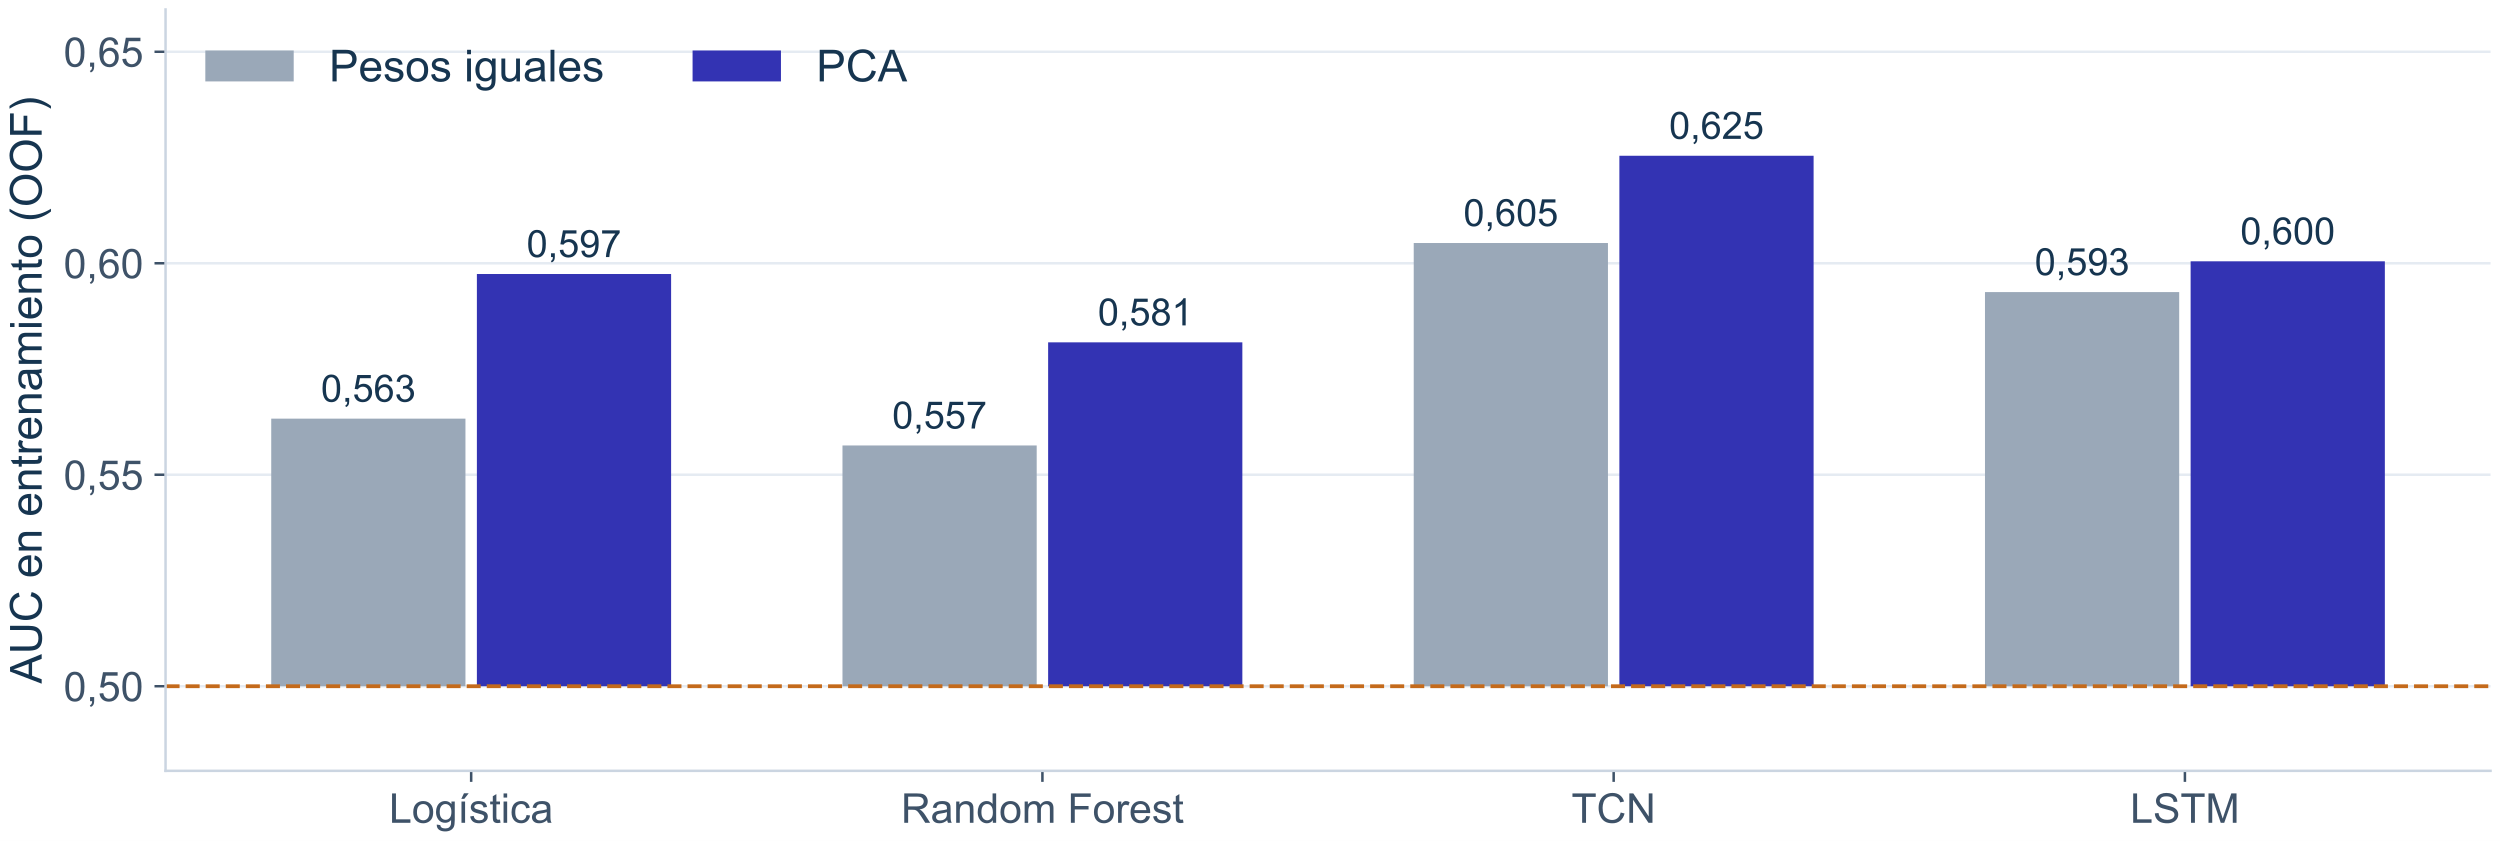
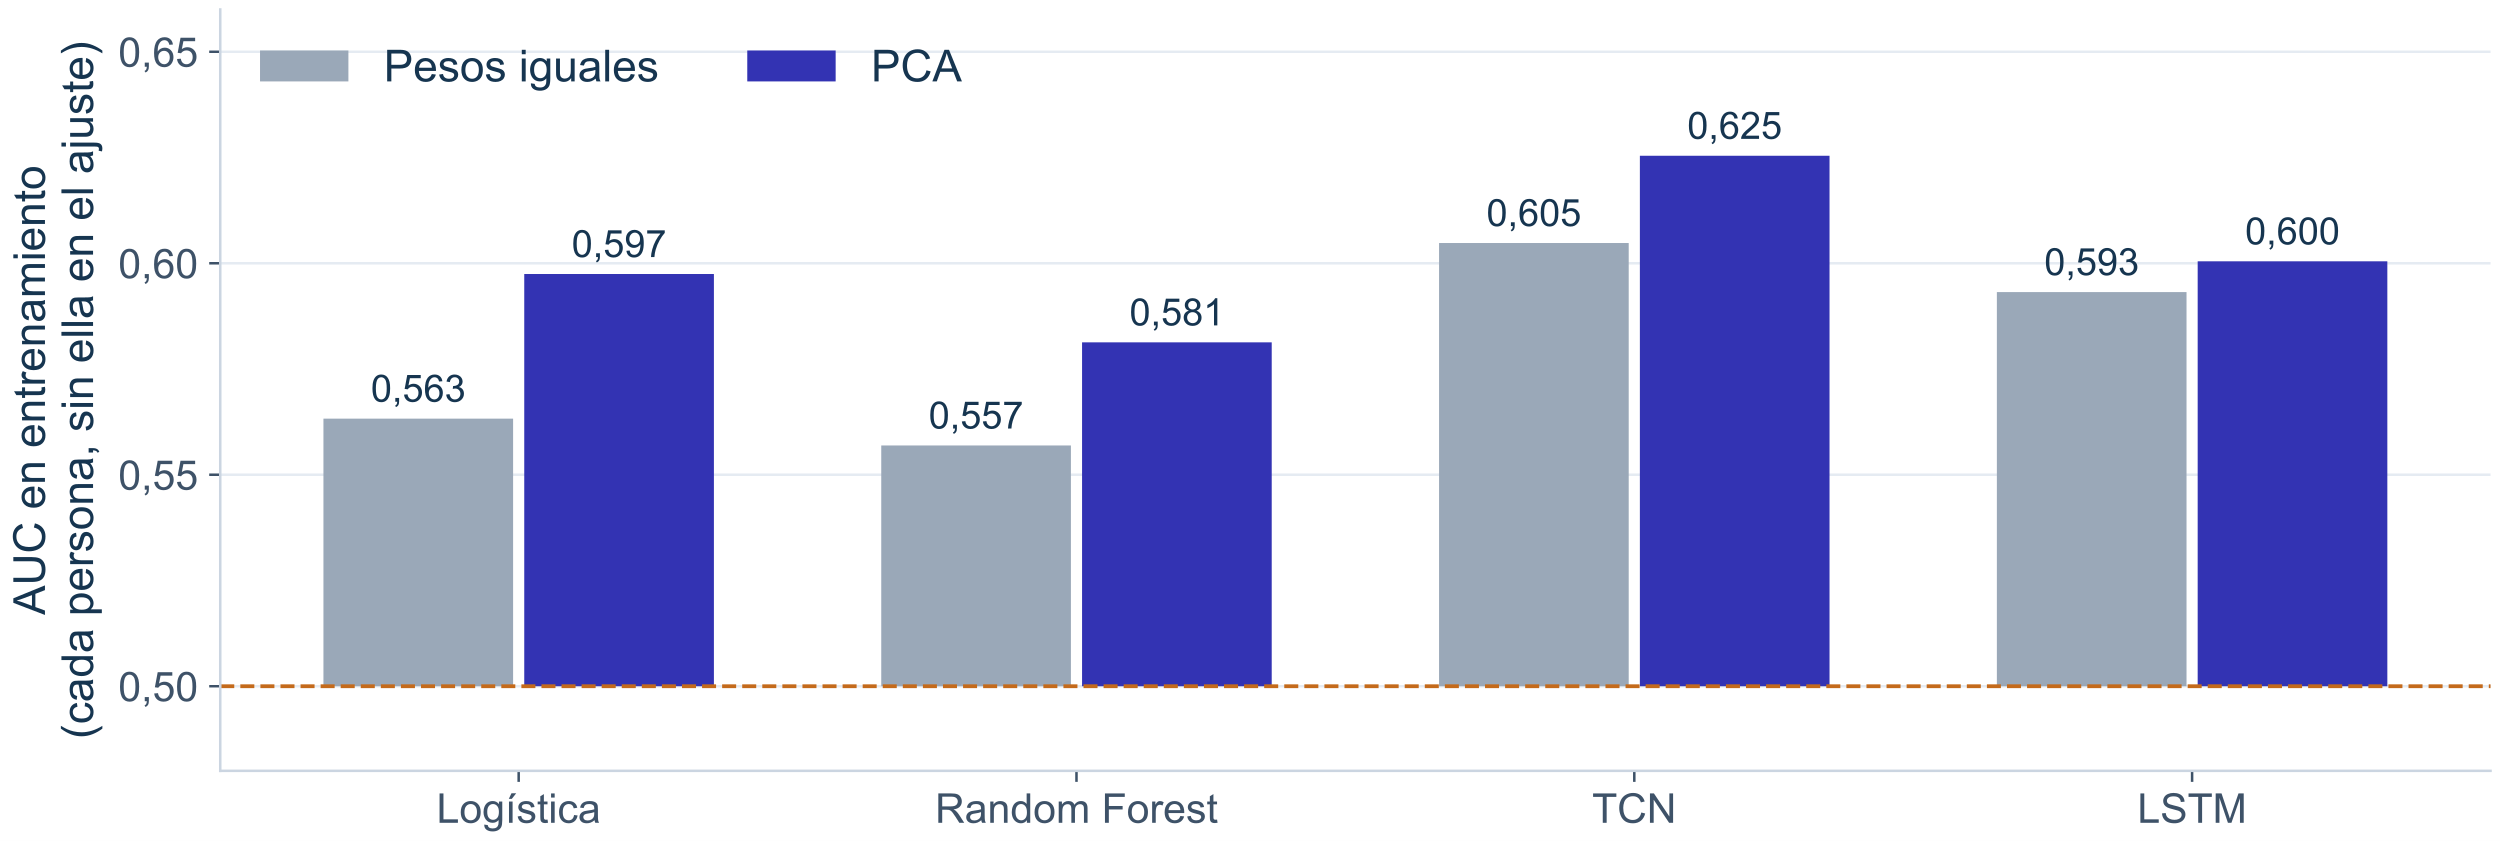
<svg xmlns="http://www.w3.org/2000/svg" xmlns:xlink="http://www.w3.org/1999/xlink" width="792pt" height="266.4pt" viewBox="0 0 792 266.4" version="1.1">
  <defs>
    <style type="text/css">*{stroke-linejoin: round; stroke-linecap: butt}</style>
  </defs>
  <g id="figure_1">
    <g id="patch_1">
      <path d="M 0 266.4  L 792 266.4  L 792 0  L 0 0  z " style="fill: #ffffff" />
    </g>
    <g id="axes_1">
      <g id="patch_2">
-         <path d="M 52.446 244.199  L 789 244.199  L 789 3  L 52.446 3  z " style="fill: #ffffff" />
+         <path d="M 69.774 244.199  L 789 244.199  L 789 3  L 69.774 3  z " style="fill: #ffffff" />
      </g>
      <g id="matplotlib.axis_1">
        <g id="xtick_1">
          <g id="line2d_1">
            <defs>
-               <path id="m91b1ee8dbb" d="M 0 0  L 0 3.5  " style="stroke: #3e5268; stroke-width: 0.8" />
+               <path id="m2978d66391" d="M 0 0  L 0 3.5  " style="stroke: #3e5268; stroke-width: 0.8" />
            </defs>
            <g>
-               <use xlink:href="#m91b1ee8dbb" x="149.266" y="244.199" style="fill: #3e5268; stroke: #3e5268; stroke-width: 0.8" />
+               <use xlink:href="#m2978d66391" x="164.316" y="244.199" style="fill: #3e5268; stroke: #3e5268; stroke-width: 0.8" />
            </g>
          </g>
          <g id="text_1">
-             <g style="fill: #3e5268" transform="translate(123.2518 260.6637) scale(0.13 -0.13)">
+             <g style="fill: #3e5268" transform="translate(138.302 260.6637) scale(0.13 -0.13)">
              <defs>
                <path id="ArialMT-2f" d="M 469 0  L 469 4581  L 1075 4581  L 1075 541  L 3331 541  L 3331 0  L 469 0  z " transform="scale(0.015625)" />
                <path id="ArialMT-52" d="M 213 1659  Q 213 2581 725 3025  Q 1153 3394 1769 3394  Q 2453 3394 2887 2945  Q 3322 2497 3322 1706  Q 3322 1066 3130 698  Q 2938 331 2570 128  Q 2203 -75 1769 -75  Q 1072 -75 642 372  Q 213 819 213 1659  z M 791 1659  Q 791 1022 1069 705  Q 1347 388 1769 388  Q 2188 388 2466 706  Q 2744 1025 2744 1678  Q 2744 2294 2464 2611  Q 2184 2928 1769 2928  Q 1347 2928 1069 2612  Q 791 2297 791 1659  z " transform="scale(0.015625)" />
                <path id="ArialMT-4a" d="M 319 -275  L 866 -356  Q 900 -609 1056 -725  Q 1266 -881 1628 -881  Q 2019 -881 2231 -725  Q 2444 -569 2519 -288  Q 2563 -116 2559 434  Q 2191 0 1641 0  Q 956 0 581 494  Q 206 988 206 1678  Q 206 2153 378 2554  Q 550 2956 876 3175  Q 1203 3394 1644 3394  Q 2231 3394 2613 2919  L 2613 3319  L 3131 3319  L 3131 450  Q 3131 -325 2973 -648  Q 2816 -972 2473 -1159  Q 2131 -1347 1631 -1347  Q 1038 -1347 672 -1080  Q 306 -813 319 -275  z M 784 1719  Q 784 1066 1043 766  Q 1303 466 1694 466  Q 2081 466 2343 764  Q 2606 1063 2606 1700  Q 2606 2309 2336 2618  Q 2066 2928 1684 2928  Q 1309 2928 1046 2623  Q 784 2319 784 1719  z " transform="scale(0.015625)" />
                <path id="ArialMT-74" d="M 619 0  L 619 3319  L 1181 3319  L 1181 0  L 619 0  z M 591 3731  L 1006 4606  L 1744 4606  L 1056 3731  L 591 3731  z " transform="scale(0.015625)" />
                <path id="ArialMT-56" d="M 197 991  L 753 1078  Q 800 744 1014 566  Q 1228 388 1613 388  Q 2000 388 2187 545  Q 2375 703 2375 916  Q 2375 1106 2209 1216  Q 2094 1291 1634 1406  Q 1016 1563 777 1677  Q 538 1791 414 1992  Q 291 2194 291 2438  Q 291 2659 392 2848  Q 494 3038 669 3163  Q 800 3259 1026 3326  Q 1253 3394 1513 3394  Q 1903 3394 2198 3281  Q 2494 3169 2634 2976  Q 2775 2784 2828 2463  L 2278 2388  Q 2241 2644 2061 2787  Q 1881 2931 1553 2931  Q 1166 2931 1000 2803  Q 834 2675 834 2503  Q 834 2394 903 2306  Q 972 2216 1119 2156  Q 1203 2125 1616 2013  Q 2213 1853 2448 1751  Q 2684 1650 2818 1456  Q 2953 1263 2953 975  Q 2953 694 2789 445  Q 2625 197 2315 61  Q 2006 -75 1616 -75  Q 969 -75 630 194  Q 291 463 197 991  z " transform="scale(0.015625)" />
                <path id="ArialMT-57" d="M 1650 503  L 1731 6  Q 1494 -44 1306 -44  Q 1000 -44 831 53  Q 663 150 594 308  Q 525 466 525 972  L 525 2881  L 113 2881  L 113 3319  L 525 3319  L 525 4141  L 1084 4478  L 1084 3319  L 1650 3319  L 1650 2881  L 1084 2881  L 1084 941  Q 1084 700 1114 631  Q 1144 563 1211 522  Q 1278 481 1403 481  Q 1497 481 1650 503  z " transform="scale(0.015625)" />
                <path id="ArialMT-4c" d="M 425 3934  L 425 4581  L 988 4581  L 988 3934  L 425 3934  z M 425 0  L 425 3319  L 988 3319  L 988 0  L 425 0  z " transform="scale(0.015625)" />
                <path id="ArialMT-46" d="M 2588 1216  L 3141 1144  Q 3050 572 2676 248  Q 2303 -75 1759 -75  Q 1078 -75 664 370  Q 250 816 250 1647  Q 250 2184 428 2587  Q 606 2991 970 3192  Q 1334 3394 1763 3394  Q 2303 3394 2647 3120  Q 2991 2847 3088 2344  L 2541 2259  Q 2463 2594 2264 2762  Q 2066 2931 1784 2931  Q 1359 2931 1093 2626  Q 828 2322 828 1663  Q 828 994 1084 691  Q 1341 388 1753 388  Q 2084 388 2306 591  Q 2528 794 2588 1216  z " transform="scale(0.015625)" />
                <path id="ArialMT-44" d="M 2588 409  Q 2275 144 1986 34  Q 1697 -75 1366 -75  Q 819 -75 525 192  Q 231 459 231 875  Q 231 1119 342 1320  Q 453 1522 633 1644  Q 813 1766 1038 1828  Q 1203 1872 1538 1913  Q 2219 1994 2541 2106  Q 2544 2222 2544 2253  Q 2544 2597 2384 2738  Q 2169 2928 1744 2928  Q 1347 2928 1158 2789  Q 969 2650 878 2297  L 328 2372  Q 403 2725 575 2942  Q 747 3159 1072 3276  Q 1397 3394 1825 3394  Q 2250 3394 2515 3294  Q 2781 3194 2906 3042  Q 3031 2891 3081 2659  Q 3109 2516 3109 2141  L 3109 1391  Q 3109 606 3145 398  Q 3181 191 3288 0  L 2700 0  Q 2613 175 2588 409  z M 2541 1666  Q 2234 1541 1622 1453  Q 1275 1403 1131 1340  Q 988 1278 909 1158  Q 831 1038 831 891  Q 831 666 1001 516  Q 1172 366 1500 366  Q 1825 366 2078 508  Q 2331 650 2450 897  Q 2541 1088 2541 1459  L 2541 1666  z " transform="scale(0.015625)" />
              </defs>
              <use xlink:href="#ArialMT-2f" />
              <use xlink:href="#ArialMT-52" transform="translate(55.60938 0)" />
              <use xlink:href="#ArialMT-4a" transform="translate(111.2188 0)" />
              <use xlink:href="#ArialMT-74" transform="translate(166.8281 0)" />
              <use xlink:href="#ArialMT-56" transform="translate(194.6094 0)" />
              <use xlink:href="#ArialMT-57" transform="translate(244.6094 0)" />
              <use xlink:href="#ArialMT-4c" transform="translate(272.3906 0)" />
              <use xlink:href="#ArialMT-46" transform="translate(294.6094 0)" />
              <use xlink:href="#ArialMT-44" transform="translate(344.6094 0)" />
            </g>
          </g>
        </g>
        <g id="xtick_2">
          <g id="line2d_2">
            <g>
-               <use xlink:href="#m91b1ee8dbb" x="330.237" y="244.199" style="fill: #3e5268; stroke: #3e5268; stroke-width: 0.8" />
+               <use xlink:href="#m2978d66391" x="341.03" y="244.199" style="fill: #3e5268; stroke: #3e5268; stroke-width: 0.8" />
            </g>
          </g>
          <g id="text_2">
-             <g style="fill: #3e5268" transform="translate(285.4453 260.6637) scale(0.13 -0.13)">
+             <g style="fill: #3e5268" transform="translate(296.238 260.6637) scale(0.13 -0.13)">
              <defs>
                <path id="ArialMT-35" d="M 503 0  L 503 4581  L 2534 4581  Q 3147 4581 3465 4457  Q 3784 4334 3975 4021  Q 4166 3709 4166 3331  Q 4166 2844 3850 2509  Q 3534 2175 2875 2084  Q 3116 1969 3241 1856  Q 3506 1613 3744 1247  L 4541 0  L 3778 0  L 3172 953  Q 2906 1366 2734 1584  Q 2563 1803 2427 1890  Q 2291 1978 2150 2013  Q 2047 2034 1813 2034  L 1109 2034  L 1109 0  L 503 0  z M 1109 2559  L 2413 2559  Q 2828 2559 3062 2645  Q 3297 2731 3419 2920  Q 3541 3109 3541 3331  Q 3541 3656 3305 3865  Q 3069 4075 2559 4075  L 1109 4075  L 1109 2559  z " transform="scale(0.015625)" />
                <path id="ArialMT-51" d="M 422 0  L 422 3319  L 928 3319  L 928 2847  Q 1294 3394 1984 3394  Q 2284 3394 2536 3286  Q 2788 3178 2913 3003  Q 3038 2828 3088 2588  Q 3119 2431 3119 2041  L 3119 0  L 2556 0  L 2556 2019  Q 2556 2363 2490 2533  Q 2425 2703 2258 2804  Q 2091 2906 1866 2906  Q 1506 2906 1245 2678  Q 984 2450 984 1813  L 984 0  L 422 0  z " transform="scale(0.015625)" />
                <path id="ArialMT-47" d="M 2575 0  L 2575 419  Q 2259 -75 1647 -75  Q 1250 -75 917 144  Q 584 363 401 755  Q 219 1147 219 1656  Q 219 2153 384 2558  Q 550 2963 881 3178  Q 1213 3394 1622 3394  Q 1922 3394 2156 3267  Q 2391 3141 2538 2938  L 2538 4581  L 3097 4581  L 3097 0  L 2575 0  z M 797 1656  Q 797 1019 1065 703  Q 1334 388 1700 388  Q 2069 388 2326 689  Q 2584 991 2584 1609  Q 2584 2291 2321 2609  Q 2059 2928 1675 2928  Q 1300 2928 1048 2622  Q 797 2316 797 1656  z " transform="scale(0.015625)" />
                <path id="ArialMT-50" d="M 422 0  L 422 3319  L 925 3319  L 925 2853  Q 1081 3097 1340 3245  Q 1600 3394 1931 3394  Q 2300 3394 2536 3241  Q 2772 3088 2869 2813  Q 3263 3394 3894 3394  Q 4388 3394 4653 3120  Q 4919 2847 4919 2278  L 4919 0  L 4359 0  L 4359 2091  Q 4359 2428 4304 2576  Q 4250 2725 4106 2815  Q 3963 2906 3769 2906  Q 3419 2906 3187 2673  Q 2956 2441 2956 1928  L 2956 0  L 2394 0  L 2394 2156  Q 2394 2531 2256 2718  Q 2119 2906 1806 2906  Q 1569 2906 1367 2781  Q 1166 2656 1075 2415  Q 984 2175 984 1722  L 984 0  L 422 0  z " transform="scale(0.015625)" />
                <path id="ArialMT-3" transform="scale(0.015625)" />
                <path id="ArialMT-29" d="M 525 0  L 525 4581  L 3616 4581  L 3616 4041  L 1131 4041  L 1131 2622  L 3281 2622  L 3281 2081  L 1131 2081  L 1131 0  L 525 0  z " transform="scale(0.015625)" />
                <path id="ArialMT-55" d="M 416 0  L 416 3319  L 922 3319  L 922 2816  Q 1116 3169 1280 3281  Q 1444 3394 1641 3394  Q 1925 3394 2219 3213  L 2025 2691  Q 1819 2813 1613 2813  Q 1428 2813 1281 2702  Q 1134 2591 1072 2394  Q 978 2094 978 1738  L 978 0  L 416 0  z " transform="scale(0.015625)" />
                <path id="ArialMT-48" d="M 2694 1069  L 3275 997  Q 3138 488 2766 206  Q 2394 -75 1816 -75  Q 1088 -75 661 373  Q 234 822 234 1631  Q 234 2469 665 2931  Q 1097 3394 1784 3394  Q 2450 3394 2872 2941  Q 3294 2488 3294 1666  Q 3294 1616 3291 1516  L 816 1516  Q 847 969 1125 678  Q 1403 388 1819 388  Q 2128 388 2347 550  Q 2566 713 2694 1069  z M 847 1978  L 2700 1978  Q 2663 2397 2488 2606  Q 2219 2931 1791 2931  Q 1403 2931 1139 2672  Q 875 2413 847 1978  z " transform="scale(0.015625)" />
              </defs>
              <use xlink:href="#ArialMT-35" />
              <use xlink:href="#ArialMT-44" transform="translate(72.21875 0)" />
              <use xlink:href="#ArialMT-51" transform="translate(127.8281 0)" />
              <use xlink:href="#ArialMT-47" transform="translate(183.4375 0)" />
              <use xlink:href="#ArialMT-52" transform="translate(239.0469 0)" />
              <use xlink:href="#ArialMT-50" transform="translate(294.6562 0)" />
              <use xlink:href="#ArialMT-3" transform="translate(377.9531 0)" />
              <use xlink:href="#ArialMT-29" transform="translate(405.7344 0)" />
              <use xlink:href="#ArialMT-52" transform="translate(466.8125 0)" />
              <use xlink:href="#ArialMT-55" transform="translate(522.4219 0)" />
              <use xlink:href="#ArialMT-48" transform="translate(555.7188 0)" />
              <use xlink:href="#ArialMT-56" transform="translate(611.3281 0)" />
              <use xlink:href="#ArialMT-57" transform="translate(661.3281 0)" />
            </g>
          </g>
        </g>
        <g id="xtick_3">
          <g id="line2d_3">
            <g>
-               <use xlink:href="#m91b1ee8dbb" x="511.209" y="244.199" style="fill: #3e5268; stroke: #3e5268; stroke-width: 0.8" />
+               <use xlink:href="#m2978d66391" x="517.744" y="244.199" style="fill: #3e5268; stroke: #3e5268; stroke-width: 0.8" />
            </g>
          </g>
          <g id="text_3">
-             <g style="fill: #3e5268" transform="translate(497.8502 260.6637) scale(0.13 -0.13)">
+             <g style="fill: #3e5268" transform="translate(504.3855 260.6637) scale(0.13 -0.13)">
              <defs>
                <path id="ArialMT-37" d="M 1659 0  L 1659 4041  L 150 4041  L 150 4581  L 3781 4581  L 3781 4041  L 2266 4041  L 2266 0  L 1659 0  z " transform="scale(0.015625)" />
                <path id="ArialMT-26" d="M 3763 1606  L 4369 1453  Q 4178 706 3683 314  Q 3188 -78 2472 -78  Q 1731 -78 1267 223  Q 803 525 561 1097  Q 319 1669 319 2325  Q 319 3041 592 3573  Q 866 4106 1370 4382  Q 1875 4659 2481 4659  Q 3169 4659 3637 4309  Q 4106 3959 4291 3325  L 3694 3184  Q 3534 3684 3231 3912  Q 2928 4141 2469 4141  Q 1941 4141 1586 3887  Q 1231 3634 1087 3207  Q 944 2781 944 2328  Q 944 1744 1114 1308  Q 1284 872 1643 656  Q 2003 441 2422 441  Q 2931 441 3284 734  Q 3638 1028 3763 1606  z " transform="scale(0.015625)" />
                <path id="ArialMT-31" d="M 488 0  L 488 4581  L 1109 4581  L 3516 984  L 3516 4581  L 4097 4581  L 4097 0  L 3475 0  L 1069 3600  L 1069 0  L 488 0  z " transform="scale(0.015625)" />
              </defs>
              <use xlink:href="#ArialMT-37" />
              <use xlink:href="#ArialMT-26" transform="translate(61.07812 0)" />
              <use xlink:href="#ArialMT-31" transform="translate(133.2969 0)" />
            </g>
          </g>
        </g>
        <g id="xtick_4">
          <g id="line2d_4">
            <g>
-               <use xlink:href="#m91b1ee8dbb" x="692.18" y="244.199" style="fill: #3e5268; stroke: #3e5268; stroke-width: 0.8" />
+               <use xlink:href="#m2978d66391" x="694.458" y="244.199" style="fill: #3e5268; stroke: #3e5268; stroke-width: 0.8" />
            </g>
          </g>
          <g id="text_4">
-             <g style="fill: #3e5268" transform="translate(674.8454 260.6637) scale(0.13 -0.13)">
+             <g style="fill: #3e5268" transform="translate(677.1232 260.6637) scale(0.13 -0.13)">
              <defs>
                <path id="ArialMT-36" d="M 288 1472  L 859 1522  Q 900 1178 1048 958  Q 1197 738 1509 602  Q 1822 466 2213 466  Q 2559 466 2825 569  Q 3091 672 3220 851  Q 3350 1031 3350 1244  Q 3350 1459 3225 1620  Q 3100 1781 2813 1891  Q 2628 1963 1997 2114  Q 1366 2266 1113 2400  Q 784 2572 623 2826  Q 463 3081 463 3397  Q 463 3744 659 4045  Q 856 4347 1234 4503  Q 1613 4659 2075 4659  Q 2584 4659 2973 4495  Q 3363 4331 3572 4012  Q 3781 3694 3797 3291  L 3216 3247  Q 3169 3681 2898 3903  Q 2628 4125 2100 4125  Q 1550 4125 1298 3923  Q 1047 3722 1047 3438  Q 1047 3191 1225 3031  Q 1400 2872 2139 2705  Q 2878 2538 3153 2413  Q 3553 2228 3743 1945  Q 3934 1663 3934 1294  Q 3934 928 3725 604  Q 3516 281 3123 101  Q 2731 -78 2241 -78  Q 1619 -78 1198 103  Q 778 284 539 648  Q 300 1013 288 1472  z " transform="scale(0.015625)" />
                <path id="ArialMT-30" d="M 475 0  L 475 4581  L 1388 4581  L 2472 1338  Q 2622 884 2691 659  Q 2769 909 2934 1394  L 4031 4581  L 4847 4581  L 4847 0  L 4263 0  L 4263 3834  L 2931 0  L 2384 0  L 1059 3900  L 1059 0  L 475 0  z " transform="scale(0.015625)" />
              </defs>
              <use xlink:href="#ArialMT-2f" />
              <use xlink:href="#ArialMT-36" transform="translate(55.60938 0)" />
              <use xlink:href="#ArialMT-37" transform="translate(122.3125 0)" />
              <use xlink:href="#ArialMT-30" transform="translate(183.3906 0)" />
            </g>
          </g>
        </g>
      </g>
      <g id="matplotlib.axis_2">
        <g id="ytick_1">
          <g id="line2d_5">
-             <path d="M 52.446 217.399  L 789 217.399  " clip-path="url(#p68354c5f8e)" style="fill: none; stroke: #e5ebf2; stroke-width: 0.8; stroke-linecap: square" />
+             <path d="M 69.774 217.399  L 789 217.399  " clip-path="url(#pcbc26c99a4)" style="fill: none; stroke: #e5ebf2; stroke-width: 0.8; stroke-linecap: square" />
          </g>
          <g id="line2d_6">
            <defs>
-               <path id="mfae051651f" d="M 0 0  L -3.5 0  " style="stroke: #3e5268; stroke-width: 0.8" />
+               <path id="md1d2c2b928" d="M 0 0  L -3.5 0  " style="stroke: #3e5268; stroke-width: 0.8" />
            </defs>
            <g>
-               <use xlink:href="#mfae051651f" x="52.446" y="217.399" style="fill: #3e5268; stroke: #3e5268; stroke-width: 0.8" />
+               <use xlink:href="#md1d2c2b928" x="69.774" y="217.399" style="fill: #3e5268; stroke: #3e5268; stroke-width: 0.8" />
            </g>
          </g>
          <g id="text_5">
-             <g style="fill: #3e5268" transform="translate(20.14711 222.1316) scale(0.13 -0.13)">
+             <g style="fill: #3e5268" transform="translate(37.47512 222.1316) scale(0.13 -0.13)">
              <defs>
                <path id="ArialMT-13" d="M 266 2259  Q 266 3072 433 3567  Q 600 4063 929 4331  Q 1259 4600 1759 4600  Q 2128 4600 2406 4451  Q 2684 4303 2865 4023  Q 3047 3744 3150 3342  Q 3253 2941 3253 2259  Q 3253 1453 3087 958  Q 2922 463 2592 192  Q 2263 -78 1759 -78  Q 1097 -78 719 397  Q 266 969 266 2259  z M 844 2259  Q 844 1131 1108 757  Q 1372 384 1759 384  Q 2147 384 2411 759  Q 2675 1134 2675 2259  Q 2675 3391 2411 3762  Q 2147 4134 1753 4134  Q 1366 4134 1134 3806  Q 844 3388 844 2259  z " transform="scale(0.015625)" />
                <path id="ArialMT-f" d="M 569 0  L 569 641  L 1209 641  L 1209 0  Q 1209 -353 1084 -570  Q 959 -788 688 -906  L 531 -666  Q 709 -588 793 -436  Q 878 -284 888 0  L 569 0  z " transform="scale(0.015625)" />
                <path id="ArialMT-18" d="M 266 1200  L 856 1250  Q 922 819 1161 601  Q 1400 384 1738 384  Q 2144 384 2425 690  Q 2706 997 2706 1503  Q 2706 1984 2436 2262  Q 2166 2541 1728 2541  Q 1456 2541 1237 2417  Q 1019 2294 894 2097  L 366 2166  L 809 4519  L 3088 4519  L 3088 3981  L 1259 3981  L 1013 2750  Q 1425 3038 1878 3038  Q 2478 3038 2890 2622  Q 3303 2206 3303 1553  Q 3303 931 2941 478  Q 2500 -78 1738 -78  Q 1113 -78 717 272  Q 322 622 266 1200  z " transform="scale(0.015625)" />
              </defs>
              <use xlink:href="#ArialMT-13" />
              <use xlink:href="#ArialMT-f" transform="translate(55.60938 0)" />
              <use xlink:href="#ArialMT-18" transform="translate(83.39062 0)" />
              <use xlink:href="#ArialMT-13" transform="translate(139 0)" />
            </g>
          </g>
        </g>
        <g id="ytick_2">
          <g id="line2d_7">
-             <path d="M 52.446 150.4  L 789 150.4  " clip-path="url(#p68354c5f8e)" style="fill: none; stroke: #e5ebf2; stroke-width: 0.8; stroke-linecap: square" />
+             <path d="M 69.774 150.4  L 789 150.4  " clip-path="url(#pcbc26c99a4)" style="fill: none; stroke: #e5ebf2; stroke-width: 0.8; stroke-linecap: square" />
          </g>
          <g id="line2d_8">
            <g>
-               <use xlink:href="#mfae051651f" x="52.446" y="150.4" style="fill: #3e5268; stroke: #3e5268; stroke-width: 0.8" />
+               <use xlink:href="#md1d2c2b928" x="69.774" y="150.4" style="fill: #3e5268; stroke: #3e5268; stroke-width: 0.8" />
            </g>
          </g>
          <g id="text_6">
-             <g style="fill: #3e5268" transform="translate(20.14711 155.1318) scale(0.13 -0.13)">
+             <g style="fill: #3e5268" transform="translate(37.47512 155.1318) scale(0.13 -0.13)">
              <use xlink:href="#ArialMT-13" />
              <use xlink:href="#ArialMT-f" transform="translate(55.60938 0)" />
              <use xlink:href="#ArialMT-18" transform="translate(83.39062 0)" />
              <use xlink:href="#ArialMT-18" transform="translate(139 0)" />
            </g>
          </g>
        </g>
        <g id="ytick_3">
          <g id="line2d_9">
-             <path d="M 52.446 83.4  L 789 83.4  " clip-path="url(#p68354c5f8e)" style="fill: none; stroke: #e5ebf2; stroke-width: 0.8; stroke-linecap: square" />
+             <path d="M 69.774 83.4  L 789 83.4  " clip-path="url(#pcbc26c99a4)" style="fill: none; stroke: #e5ebf2; stroke-width: 0.8; stroke-linecap: square" />
          </g>
          <g id="line2d_10">
            <g>
-               <use xlink:href="#mfae051651f" x="52.446" y="83.4" style="fill: #3e5268; stroke: #3e5268; stroke-width: 0.8" />
+               <use xlink:href="#md1d2c2b928" x="69.774" y="83.4" style="fill: #3e5268; stroke: #3e5268; stroke-width: 0.8" />
            </g>
          </g>
          <g id="text_7">
-             <g style="fill: #3e5268" transform="translate(20.14711 88.13211) scale(0.13 -0.13)">
+             <g style="fill: #3e5268" transform="translate(37.47512 88.13211) scale(0.13 -0.13)">
              <defs>
                <path id="ArialMT-19" d="M 3184 3459  L 2625 3416  Q 2550 3747 2413 3897  Q 2184 4138 1850 4138  Q 1581 4138 1378 3988  Q 1113 3794 959 3422  Q 806 3050 800 2363  Q 1003 2672 1297 2822  Q 1591 2972 1913 2972  Q 2475 2972 2870 2558  Q 3266 2144 3266 1488  Q 3266 1056 3080 686  Q 2894 316 2569 119  Q 2244 -78 1831 -78  Q 1128 -78 684 439  Q 241 956 241 2144  Q 241 3472 731 4075  Q 1159 4600 1884 4600  Q 2425 4600 2770 4297  Q 3116 3994 3184 3459  z M 888 1484  Q 888 1194 1011 928  Q 1134 663 1356 523  Q 1578 384 1822 384  Q 2178 384 2434 671  Q 2691 959 2691 1453  Q 2691 1928 2437 2201  Q 2184 2475 1800 2475  Q 1419 2475 1153 2201  Q 888 1928 888 1484  z " transform="scale(0.015625)" />
              </defs>
              <use xlink:href="#ArialMT-13" />
              <use xlink:href="#ArialMT-f" transform="translate(55.60938 0)" />
              <use xlink:href="#ArialMT-19" transform="translate(83.39062 0)" />
              <use xlink:href="#ArialMT-13" transform="translate(139 0)" />
            </g>
          </g>
        </g>
        <g id="ytick_4">
          <g id="line2d_11">
-             <path d="M 52.446 16.4  L 789 16.4  " clip-path="url(#p68354c5f8e)" style="fill: none; stroke: #e5ebf2; stroke-width: 0.8; stroke-linecap: square" />
+             <path d="M 69.774 16.4  L 789 16.4  " clip-path="url(#pcbc26c99a4)" style="fill: none; stroke: #e5ebf2; stroke-width: 0.8; stroke-linecap: square" />
          </g>
          <g id="line2d_12">
            <g>
-               <use xlink:href="#mfae051651f" x="52.446" y="16.4" style="fill: #3e5268; stroke: #3e5268; stroke-width: 0.8" />
+               <use xlink:href="#md1d2c2b928" x="69.774" y="16.4" style="fill: #3e5268; stroke: #3e5268; stroke-width: 0.8" />
            </g>
          </g>
          <g id="text_8">
-             <g style="fill: #3e5268" transform="translate(20.14711 21.13237) scale(0.13 -0.13)">
+             <g style="fill: #3e5268" transform="translate(37.47512 21.13237) scale(0.13 -0.13)">
              <use xlink:href="#ArialMT-13" />
              <use xlink:href="#ArialMT-f" transform="translate(55.60938 0)" />
              <use xlink:href="#ArialMT-19" transform="translate(83.39062 0)" />
              <use xlink:href="#ArialMT-18" transform="translate(139 0)" />
            </g>
          </g>
        </g>
        <g id="text_9">
-           <g style="fill: #163550" transform="translate(13.20055 216.5729) rotate(-90) scale(0.14 -0.14)">
+           <g style="fill: #163550" transform="translate(14.24194 194.8018) rotate(-90) scale(0.14 -0.14)">
            <defs>
              <path id="ArialMT-24" d="M -9 0  L 1750 4581  L 2403 4581  L 4278 0  L 3588 0  L 3053 1388  L 1138 1388  L 634 0  L -9 0  z M 1313 1881  L 2866 1881  L 2388 3150  Q 2169 3728 2063 4100  Q 1975 3659 1816 3225  L 1313 1881  z " transform="scale(0.015625)" />
              <path id="ArialMT-38" d="M 3500 4581  L 4106 4581  L 4106 1934  Q 4106 1244 3950 837  Q 3794 431 3386 176  Q 2978 -78 2316 -78  Q 1672 -78 1262 144  Q 853 366 678 786  Q 503 1206 503 1934  L 503 4581  L 1109 4581  L 1109 1938  Q 1109 1341 1220 1058  Q 1331 775 1601 622  Q 1872 469 2263 469  Q 2931 469 3215 772  Q 3500 1075 3500 1938  L 3500 4581  z " transform="scale(0.015625)" />
-               <path id="ArialMT-b" d="M 1497 -1347  Q 1031 -759 709 28  Q 388 816 388 1659  Q 388 2403 628 3084  Q 909 3875 1497 4659  L 1900 4659  Q 1522 4009 1400 3731  Q 1209 3300 1100 2831  Q 966 2247 966 1656  Q 966 153 1900 -1347  L 1497 -1347  z " transform="scale(0.015625)" />
-               <path id="ArialMT-32" d="M 309 2231  Q 309 3372 921 4017  Q 1534 4663 2503 4663  Q 3138 4663 3647 4359  Q 4156 4056 4423 3514  Q 4691 2972 4691 2284  Q 4691 1588 4409 1038  Q 4128 488 3612 205  Q 3097 -78 2500 -78  Q 1853 -78 1343 234  Q 834 547 571 1087  Q 309 1628 309 2231  z M 934 2222  Q 934 1394 1379 917  Q 1825 441 2497 441  Q 3181 441 3623 922  Q 4066 1403 4066 2288  Q 4066 2847 3877 3264  Q 3688 3681 3323 3911  Q 2959 4141 2506 4141  Q 1863 4141 1398 3698  Q 934 3256 934 2222  z " transform="scale(0.015625)" />
-               <path id="ArialMT-c" d="M 791 -1347  L 388 -1347  Q 1322 153 1322 1656  Q 1322 2244 1188 2822  Q 1081 3291 891 3722  Q 769 4003 388 4659  L 791 4659  Q 1378 3875 1659 3084  Q 1900 2403 1900 1659  Q 1900 816 1576 28  Q 1253 -759 791 -1347  z " transform="scale(0.015625)" />
            </defs>
            <use xlink:href="#ArialMT-24" />
            <use xlink:href="#ArialMT-38" transform="translate(66.70312 0)" />
            <use xlink:href="#ArialMT-26" transform="translate(138.9219 0)" />
            <use xlink:href="#ArialMT-3" transform="translate(211.1406 0)" />
            <use xlink:href="#ArialMT-48" transform="translate(238.9219 0)" />
            <use xlink:href="#ArialMT-51" transform="translate(294.5312 0)" />
            <use xlink:href="#ArialMT-3" transform="translate(350.1406 0)" />
            <use xlink:href="#ArialMT-48" transform="translate(377.9219 0)" />
            <use xlink:href="#ArialMT-51" transform="translate(433.5312 0)" />
            <use xlink:href="#ArialMT-57" transform="translate(489.1406 0)" />
            <use xlink:href="#ArialMT-55" transform="translate(516.9219 0)" />
            <use xlink:href="#ArialMT-48" transform="translate(550.2188 0)" />
            <use xlink:href="#ArialMT-51" transform="translate(605.8281 0)" />
            <use xlink:href="#ArialMT-44" transform="translate(661.4375 0)" />
            <use xlink:href="#ArialMT-50" transform="translate(717.0469 0)" />
            <use xlink:href="#ArialMT-4c" transform="translate(800.3438 0)" />
            <use xlink:href="#ArialMT-48" transform="translate(822.5625 0)" />
            <use xlink:href="#ArialMT-51" transform="translate(878.1719 0)" />
            <use xlink:href="#ArialMT-57" transform="translate(933.7812 0)" />
            <use xlink:href="#ArialMT-52" transform="translate(961.5625 0)" />
-             <use xlink:href="#ArialMT-3" transform="translate(1017.172 0)" />
-             <use xlink:href="#ArialMT-b" transform="translate(1044.953 0)" />
-             <use xlink:href="#ArialMT-32" transform="translate(1078.25 0)" />
-             <use xlink:href="#ArialMT-32" transform="translate(1156.031 0)" />
-             <use xlink:href="#ArialMT-29" transform="translate(1233.812 0)" />
-             <use xlink:href="#ArialMT-c" transform="translate(1294.891 0)" />
+           </g>
+           <g style="fill: #163550" transform="translate(29.47924 234.1013) rotate(-90) scale(0.14 -0.14)">
+             <defs>
+               <path id="ArialMT-b" d="M 1497 -1347  Q 1031 -759 709 28  Q 388 816 388 1659  Q 388 2403 628 3084  Q 909 3875 1497 4659  L 1900 4659  Q 1522 4009 1400 3731  Q 1209 3300 1100 2831  Q 966 2247 966 1656  Q 966 153 1900 -1347  L 1497 -1347  z " transform="scale(0.015625)" />
+               <path id="ArialMT-53" d="M 422 -1272  L 422 3319  L 934 3319  L 934 2888  Q 1116 3141 1344 3267  Q 1572 3394 1897 3394  Q 2322 3394 2647 3175  Q 2972 2956 3137 2557  Q 3303 2159 3303 1684  Q 3303 1175 3120 767  Q 2938 359 2589 142  Q 2241 -75 1856 -75  Q 1575 -75 1351 44  Q 1128 163 984 344  L 984 -1272  L 422 -1272  z M 931 1641  Q 931 1000 1190 694  Q 1450 388 1819 388  Q 2194 388 2461 705  Q 2728 1022 2728 1688  Q 2728 2322 2467 2637  Q 2206 2953 1844 2953  Q 1484 2953 1207 2617  Q 931 2281 931 1641  z " transform="scale(0.015625)" />
+               <path id="ArialMT-4f" d="M 409 0  L 409 4581  L 972 4581  L 972 0  L 409 0  z " transform="scale(0.015625)" />
+               <path id="ArialMT-4d" d="M 419 3928  L 419 4581  L 981 4581  L 981 3928  L 419 3928  z M -294 -1288  L -188 -809  Q -19 -853 78 -853  Q 250 -853 334 -739  Q 419 -625 419 -169  L 419 3319  L 981 3319  L 981 -181  Q 981 -794 822 -1034  Q 619 -1347 147 -1347  Q -81 -1347 -294 -1288  z " transform="scale(0.015625)" />
+               <path id="ArialMT-58" d="M 2597 0  L 2597 488  Q 2209 -75 1544 -75  Q 1250 -75 995 37  Q 741 150 617 320  Q 494 491 444 738  Q 409 903 409 1263  L 409 3319  L 972 3319  L 972 1478  Q 972 1038 1006 884  Q 1059 663 1231 536  Q 1403 409 1656 409  Q 1909 409 2131 539  Q 2353 669 2445 892  Q 2538 1116 2538 1541  L 2538 3319  L 3100 3319  L 3100 0  L 2597 0  z " transform="scale(0.015625)" />
+               <path id="ArialMT-c" d="M 791 -1347  L 388 -1347  Q 1322 153 1322 1656  Q 1322 2244 1188 2822  Q 1081 3291 891 3722  Q 769 4003 388 4659  L 791 4659  Q 1378 3875 1659 3084  Q 1900 2403 1900 1659  Q 1900 816 1576 28  Q 1253 -759 791 -1347  z " transform="scale(0.015625)" />
+             </defs>
+             <use xlink:href="#ArialMT-b" />
+             <use xlink:href="#ArialMT-46" transform="translate(33.29688 0)" />
+             <use xlink:href="#ArialMT-44" transform="translate(83.29688 0)" />
+             <use xlink:href="#ArialMT-47" transform="translate(138.9062 0)" />
+             <use xlink:href="#ArialMT-44" transform="translate(194.5156 0)" />
+             <use xlink:href="#ArialMT-3" transform="translate(250.125 0)" />
+             <use xlink:href="#ArialMT-53" transform="translate(277.9062 0)" />
+             <use xlink:href="#ArialMT-48" transform="translate(333.5156 0)" />
+             <use xlink:href="#ArialMT-55" transform="translate(389.125 0)" />
+             <use xlink:href="#ArialMT-56" transform="translate(422.4219 0)" />
+             <use xlink:href="#ArialMT-52" transform="translate(472.4219 0)" />
+             <use xlink:href="#ArialMT-51" transform="translate(528.0312 0)" />
+             <use xlink:href="#ArialMT-44" transform="translate(583.6406 0)" />
+             <use xlink:href="#ArialMT-f" transform="translate(639.25 0)" />
+             <use xlink:href="#ArialMT-3" transform="translate(667.0312 0)" />
+             <use xlink:href="#ArialMT-56" transform="translate(694.8125 0)" />
+             <use xlink:href="#ArialMT-4c" transform="translate(744.8125 0)" />
+             <use xlink:href="#ArialMT-51" transform="translate(767.0312 0)" />
+             <use xlink:href="#ArialMT-3" transform="translate(822.6406 0)" />
+             <use xlink:href="#ArialMT-48" transform="translate(850.4219 0)" />
+             <use xlink:href="#ArialMT-4f" transform="translate(906.0312 0)" />
+             <use xlink:href="#ArialMT-4f" transform="translate(928.25 0)" />
+             <use xlink:href="#ArialMT-44" transform="translate(950.4688 0)" />
+             <use xlink:href="#ArialMT-3" transform="translate(1006.078 0)" />
+             <use xlink:href="#ArialMT-48" transform="translate(1033.859 0)" />
+             <use xlink:href="#ArialMT-51" transform="translate(1089.469 0)" />
+             <use xlink:href="#ArialMT-3" transform="translate(1145.078 0)" />
+             <use xlink:href="#ArialMT-48" transform="translate(1172.859 0)" />
+             <use xlink:href="#ArialMT-4f" transform="translate(1228.469 0)" />
+             <use xlink:href="#ArialMT-3" transform="translate(1250.688 0)" />
+             <use xlink:href="#ArialMT-44" transform="translate(1278.469 0)" />
+             <use xlink:href="#ArialMT-4d" transform="translate(1334.078 0)" />
+             <use xlink:href="#ArialMT-58" transform="translate(1356.297 0)" />
+             <use xlink:href="#ArialMT-56" transform="translate(1411.906 0)" />
+             <use xlink:href="#ArialMT-57" transform="translate(1461.906 0)" />
+             <use xlink:href="#ArialMT-48" transform="translate(1489.688 0)" />
+             <use xlink:href="#ArialMT-c" transform="translate(1545.297 0)" />
          </g>
        </g>
      </g>
      <g id="patch_3">
-         <path d="M 85.926 217.399  L 147.456 217.399  L 147.456 132.628  L 85.926 132.628  z " clip-path="url(#p68354c5f8e)" style="fill: #9aa8b8" />
+         <path d="M 102.466 217.399  L 162.549 217.399  L 162.549 132.628  L 102.466 132.628  z " clip-path="url(#pcbc26c99a4)" style="fill: #9aa8b8" />
      </g>
      <g id="patch_4">
-         <path d="M 266.897 217.399  L 328.428 217.399  L 328.428 141.123  L 266.897 141.123  z " clip-path="url(#p68354c5f8e)" style="fill: #9aa8b8" />
+         <path d="M 279.18 217.399  L 339.263 217.399  L 339.263 141.123  L 279.18 141.123  z " clip-path="url(#pcbc26c99a4)" style="fill: #9aa8b8" />
      </g>
      <g id="patch_5">
-         <path d="M 447.869 217.399  L 509.399 217.399  L 509.399 76.986  L 447.869 76.986  z " clip-path="url(#p68354c5f8e)" style="fill: #9aa8b8" />
+         <path d="M 455.894 217.399  L 515.977 217.399  L 515.977 76.986  L 455.894 76.986  z " clip-path="url(#pcbc26c99a4)" style="fill: #9aa8b8" />
      </g>
      <g id="patch_6">
-         <path d="M 628.84 217.399  L 690.37 217.399  L 690.37 92.532  L 628.84 92.532  z " clip-path="url(#p68354c5f8e)" style="fill: #9aa8b8" />
+         <path d="M 632.608 217.399  L 692.691 217.399  L 692.691 92.532  L 632.608 92.532  z " clip-path="url(#pcbc26c99a4)" style="fill: #9aa8b8" />
      </g>
      <g id="patch_7">
-         <path d="M 151.076 217.399  L 212.606 217.399  L 212.606 86.806  L 151.076 86.806  z " clip-path="url(#p68354c5f8e)" style="fill: #3333b3" />
+         <path d="M 166.083 217.399  L 226.166 217.399  L 226.166 86.806  L 166.083 86.806  z " clip-path="url(#pcbc26c99a4)" style="fill: #3333b3" />
      </g>
      <g id="patch_8">
-         <path d="M 332.047 217.399  L 393.577 217.399  L 393.577 108.454  L 332.047 108.454  z " clip-path="url(#p68354c5f8e)" style="fill: #3333b3" />
+         <path d="M 342.797 217.399  L 402.88 217.399  L 402.88 108.454  L 342.797 108.454  z " clip-path="url(#pcbc26c99a4)" style="fill: #3333b3" />
      </g>
      <g id="patch_9">
-         <path d="M 513.018 217.399  L 574.549 217.399  L 574.549 49.345  L 513.018 49.345  z " clip-path="url(#p68354c5f8e)" style="fill: #3333b3" />
+         <path d="M 519.511 217.399  L 579.594 217.399  L 579.594 49.345  L 519.511 49.345  z " clip-path="url(#pcbc26c99a4)" style="fill: #3333b3" />
      </g>
      <g id="patch_10">
-         <path d="M 693.99 217.399  L 755.52 217.399  L 755.52 82.782  L 693.99 82.782  z " clip-path="url(#p68354c5f8e)" style="fill: #3333b3" />
+         <path d="M 696.225 217.399  L 756.308 217.399  L 756.308 82.782  L 696.225 82.782  z " clip-path="url(#pcbc26c99a4)" style="fill: #3333b3" />
      </g>
      <g id="line2d_13">
-         <path d="M 52.446 217.399  L 789 217.399  " clip-path="url(#p68354c5f8e)" style="fill: none; stroke-dasharray: 4.44,1.92; stroke-dashoffset: 0; stroke: #c46a1b; stroke-width: 1.2" />
+         <path d="M 69.774 217.399  L 789 217.399  " clip-path="url(#pcbc26c99a4)" style="fill: none; stroke-dasharray: 4.44,1.92; stroke-dashoffset: 0; stroke: #c46a1b; stroke-width: 1.2" />
      </g>
      <g id="patch_11">
-         <path d="M 52.446 244.199  L 52.446 3  " style="fill: none; stroke: #cbd5e1; stroke-width: 0.8; stroke-linejoin: miter; stroke-linecap: square" />
+         <path d="M 69.774 244.199  L 69.774 3  " style="fill: none; stroke: #cbd5e1; stroke-width: 0.8; stroke-linejoin: miter; stroke-linecap: square" />
      </g>
      <g id="patch_12">
-         <path d="M 52.446 244.199  L 789 244.199  " style="fill: none; stroke: #cbd5e1; stroke-width: 0.8; stroke-linejoin: miter; stroke-linecap: square" />
+         <path d="M 69.774 244.199  L 789 244.199  " style="fill: none; stroke: #cbd5e1; stroke-width: 0.8; stroke-linejoin: miter; stroke-linecap: square" />
      </g>
      <g id="text_10">
-         <g style="fill: #163550" transform="translate(101.678 127.2683) scale(0.12 -0.12)">
+         <g style="fill: #163550" transform="translate(117.4946 127.2683) scale(0.12 -0.12)">
          <defs>
            <path id="ArialMT-16" d="M 269 1209  L 831 1284  Q 928 806 1161 595  Q 1394 384 1728 384  Q 2125 384 2398 659  Q 2672 934 2672 1341  Q 2672 1728 2419 1979  Q 2166 2231 1775 2231  Q 1616 2231 1378 2169  L 1441 2663  Q 1497 2656 1531 2656  Q 1891 2656 2178 2843  Q 2466 3031 2466 3422  Q 2466 3731 2256 3934  Q 2047 4138 1716 4138  Q 1388 4138 1169 3931  Q 950 3725 888 3313  L 325 3413  Q 428 3978 793 4289  Q 1159 4600 1703 4600  Q 2078 4600 2393 4439  Q 2709 4278 2876 4000  Q 3044 3722 3044 3409  Q 3044 3113 2884 2869  Q 2725 2625 2413 2481  Q 2819 2388 3044 2092  Q 3269 1797 3269 1353  Q 3269 753 2831 336  Q 2394 -81 1725 -81  Q 1122 -81 723 278  Q 325 638 269 1209  z " transform="scale(0.015625)" />
          </defs>
          <use xlink:href="#ArialMT-13" />
          <use xlink:href="#ArialMT-f" transform="translate(55.60938 0)" />
          <use xlink:href="#ArialMT-18" transform="translate(83.39062 0)" />
          <use xlink:href="#ArialMT-19" transform="translate(139 0)" />
          <use xlink:href="#ArialMT-16" transform="translate(194.6094 0)" />
        </g>
      </g>
      <g id="text_11">
-         <g style="fill: #163550" transform="translate(282.6494 135.7629) scale(0.12 -0.12)">
+         <g style="fill: #163550" transform="translate(294.2085 135.7629) scale(0.12 -0.12)">
          <defs>
            <path id="ArialMT-1a" d="M 303 3981  L 303 4522  L 3269 4522  L 3269 4084  Q 2831 3619 2401 2847  Q 1972 2075 1738 1259  Q 1569 684 1522 0  L 944 0  Q 953 541 1156 1306  Q 1359 2072 1739 2783  Q 2119 3494 2547 3981  L 303 3981  z " transform="scale(0.015625)" />
          </defs>
          <use xlink:href="#ArialMT-13" />
          <use xlink:href="#ArialMT-f" transform="translate(55.60938 0)" />
          <use xlink:href="#ArialMT-18" transform="translate(83.39062 0)" />
          <use xlink:href="#ArialMT-18" transform="translate(139 0)" />
          <use xlink:href="#ArialMT-1a" transform="translate(194.6094 0)" />
        </g>
      </g>
      <g id="text_12">
-         <g style="fill: #163550" transform="translate(463.6208 71.62556) scale(0.12 -0.12)">
+         <g style="fill: #163550" transform="translate(470.9224 71.62556) scale(0.12 -0.12)">
          <use xlink:href="#ArialMT-13" />
          <use xlink:href="#ArialMT-f" transform="translate(55.60938 0)" />
          <use xlink:href="#ArialMT-19" transform="translate(83.39062 0)" />
          <use xlink:href="#ArialMT-13" transform="translate(139 0)" />
          <use xlink:href="#ArialMT-18" transform="translate(194.6094 0)" />
        </g>
      </g>
      <g id="text_13">
-         <g style="fill: #163550" transform="translate(644.5921 87.17201) scale(0.12 -0.12)">
+         <g style="fill: #163550" transform="translate(647.6362 87.17201) scale(0.12 -0.12)">
          <defs>
            <path id="ArialMT-1c" d="M 350 1059  L 891 1109  Q 959 728 1153 556  Q 1347 384 1650 384  Q 1909 384 2104 503  Q 2300 622 2425 820  Q 2550 1019 2634 1356  Q 2719 1694 2719 2044  Q 2719 2081 2716 2156  Q 2547 1888 2255 1720  Q 1963 1553 1622 1553  Q 1053 1553 659 1965  Q 266 2378 266 3053  Q 266 3750 677 4175  Q 1088 4600 1706 4600  Q 2153 4600 2523 4359  Q 2894 4119 3086 3673  Q 3278 3228 3278 2384  Q 3278 1506 3087 986  Q 2897 466 2520 194  Q 2144 -78 1638 -78  Q 1100 -78 759 220  Q 419 519 350 1059  z M 2653 3081  Q 2653 3566 2395 3850  Q 2138 4134 1775 4134  Q 1400 4134 1122 3828  Q 844 3522 844 3034  Q 844 2597 1108 2323  Q 1372 2050 1759 2050  Q 2150 2050 2401 2323  Q 2653 2597 2653 3081  z " transform="scale(0.015625)" />
          </defs>
          <use xlink:href="#ArialMT-13" />
          <use xlink:href="#ArialMT-f" transform="translate(55.60938 0)" />
          <use xlink:href="#ArialMT-18" transform="translate(83.39062 0)" />
          <use xlink:href="#ArialMT-1c" transform="translate(139 0)" />
          <use xlink:href="#ArialMT-16" transform="translate(194.6094 0)" />
        </g>
      </g>
      <g id="text_14">
-         <g style="fill: #163550" transform="translate(166.8277 81.44567) scale(0.12 -0.12)">
+         <g style="fill: #163550" transform="translate(181.1116 81.44567) scale(0.12 -0.12)">
          <use xlink:href="#ArialMT-13" />
          <use xlink:href="#ArialMT-f" transform="translate(55.60938 0)" />
          <use xlink:href="#ArialMT-18" transform="translate(83.39062 0)" />
          <use xlink:href="#ArialMT-1c" transform="translate(139 0)" />
          <use xlink:href="#ArialMT-1a" transform="translate(194.6094 0)" />
        </g>
      </g>
      <g id="text_15">
-         <g style="fill: #163550" transform="translate(347.7991 103.0945) scale(0.12 -0.12)">
+         <g style="fill: #163550" transform="translate(357.8255 103.0945) scale(0.12 -0.12)">
          <defs>
            <path id="ArialMT-1b" d="M 1131 2484  Q 781 2613 612 2850  Q 444 3088 444 3419  Q 444 3919 803 4259  Q 1163 4600 1759 4600  Q 2359 4600 2725 4251  Q 3091 3903 3091 3403  Q 3091 3084 2923 2848  Q 2756 2613 2416 2484  Q 2838 2347 3058 2040  Q 3278 1734 3278 1309  Q 3278 722 2862 322  Q 2447 -78 1769 -78  Q 1091 -78 675 323  Q 259 725 259 1325  Q 259 1772 486 2073  Q 713 2375 1131 2484  z M 1019 3438  Q 1019 3113 1228 2906  Q 1438 2700 1772 2700  Q 2097 2700 2305 2904  Q 2513 3109 2513 3406  Q 2513 3716 2298 3927  Q 2084 4138 1766 4138  Q 1444 4138 1231 3931  Q 1019 3725 1019 3438  z M 838 1322  Q 838 1081 952 856  Q 1066 631 1291 507  Q 1516 384 1775 384  Q 2178 384 2440 643  Q 2703 903 2703 1303  Q 2703 1709 2433 1975  Q 2163 2241 1756 2241  Q 1359 2241 1098 1978  Q 838 1716 838 1322  z " transform="scale(0.015625)" />
            <path id="ArialMT-14" d="M 2384 0  L 1822 0  L 1822 3584  Q 1619 3391 1289 3197  Q 959 3003 697 2906  L 697 3450  Q 1169 3672 1522 3987  Q 1875 4303 2022 4600  L 2384 4600  L 2384 0  z " transform="scale(0.015625)" />
          </defs>
          <use xlink:href="#ArialMT-13" />
          <use xlink:href="#ArialMT-f" transform="translate(55.60938 0)" />
          <use xlink:href="#ArialMT-18" transform="translate(83.39062 0)" />
          <use xlink:href="#ArialMT-1b" transform="translate(139 0)" />
          <use xlink:href="#ArialMT-14" transform="translate(194.6094 0)" />
        </g>
      </g>
      <g id="text_16">
-         <g style="fill: #163550" transform="translate(528.7704 43.98509) scale(0.12 -0.12)">
+         <g style="fill: #163550" transform="translate(534.5394 43.98509) scale(0.12 -0.12)">
          <defs>
            <path id="ArialMT-15" d="M 3222 541  L 3222 0  L 194 0  Q 188 203 259 391  Q 375 700 629 1000  Q 884 1300 1366 1694  Q 2113 2306 2375 2664  Q 2638 3022 2638 3341  Q 2638 3675 2398 3904  Q 2159 4134 1775 4134  Q 1369 4134 1125 3890  Q 881 3647 878 3216  L 300 3275  Q 359 3922 746 4261  Q 1134 4600 1788 4600  Q 2447 4600 2831 4234  Q 3216 3869 3216 3328  Q 3216 3053 3103 2787  Q 2991 2522 2730 2228  Q 2469 1934 1863 1422  Q 1356 997 1212 845  Q 1069 694 975 541  L 3222 541  z " transform="scale(0.015625)" />
          </defs>
          <use xlink:href="#ArialMT-13" />
          <use xlink:href="#ArialMT-f" transform="translate(55.60938 0)" />
          <use xlink:href="#ArialMT-19" transform="translate(83.39062 0)" />
          <use xlink:href="#ArialMT-15" transform="translate(139 0)" />
          <use xlink:href="#ArialMT-18" transform="translate(194.6094 0)" />
        </g>
      </g>
      <g id="text_17">
-         <g style="fill: #163550" transform="translate(709.7418 77.42162) scale(0.12 -0.12)">
+         <g style="fill: #163550" transform="translate(711.2532 77.42162) scale(0.12 -0.12)">
          <use xlink:href="#ArialMT-13" />
          <use xlink:href="#ArialMT-f" transform="translate(55.60938 0)" />
          <use xlink:href="#ArialMT-19" transform="translate(83.39062 0)" />
          <use xlink:href="#ArialMT-13" transform="translate(139 0)" />
          <use xlink:href="#ArialMT-13" transform="translate(194.6094 0)" />
        </g>
      </g>
      <g id="legend_1">
        <g id="patch_13">
-           <path d="M 65.046 25.793  L 93.046 25.793  L 93.046 15.993  L 65.046 15.993  z " style="fill: #9aa8b8" />
+           <path d="M 82.374 25.793  L 110.374 25.793  L 110.374 15.993  L 82.374 15.993  z " style="fill: #9aa8b8" />
        </g>
        <g id="text_18">
-           <g style="fill: #163550" transform="translate(104.2463 25.79262) scale(0.14 -0.14)">
+           <g style="fill: #163550" transform="translate(121.5743 25.79262) scale(0.14 -0.14)">
            <defs>
              <path id="ArialMT-33" d="M 494 0  L 494 4581  L 2222 4581  Q 2678 4581 2919 4538  Q 3256 4481 3484 4323  Q 3713 4166 3852 3881  Q 3991 3597 3991 3256  Q 3991 2672 3619 2267  Q 3247 1863 2275 1863  L 1100 1863  L 1100 0  L 494 0  z M 1100 2403  L 2284 2403  Q 2872 2403 3119 2622  Q 3366 2841 3366 3238  Q 3366 3525 3220 3729  Q 3075 3934 2838 4000  Q 2684 4041 2272 4041  L 1100 4041  L 1100 2403  z " transform="scale(0.015625)" />
-               <path id="ArialMT-58" d="M 2597 0  L 2597 488  Q 2209 -75 1544 -75  Q 1250 -75 995 37  Q 741 150 617 320  Q 494 491 444 738  Q 409 903 409 1263  L 409 3319  L 972 3319  L 972 1478  Q 972 1038 1006 884  Q 1059 663 1231 536  Q 1403 409 1656 409  Q 1909 409 2131 539  Q 2353 669 2445 892  Q 2538 1116 2538 1541  L 2538 3319  L 3100 3319  L 3100 0  L 2597 0  z " transform="scale(0.015625)" />
-               <path id="ArialMT-4f" d="M 409 0  L 409 4581  L 972 4581  L 972 0  L 409 0  z " transform="scale(0.015625)" />
            </defs>
            <use xlink:href="#ArialMT-33" />
            <use xlink:href="#ArialMT-48" transform="translate(66.70312 0)" />
            <use xlink:href="#ArialMT-56" transform="translate(122.3125 0)" />
            <use xlink:href="#ArialMT-52" transform="translate(172.3125 0)" />
            <use xlink:href="#ArialMT-56" transform="translate(227.9219 0)" />
            <use xlink:href="#ArialMT-3" transform="translate(277.9219 0)" />
            <use xlink:href="#ArialMT-4c" transform="translate(305.7031 0)" />
            <use xlink:href="#ArialMT-4a" transform="translate(327.9219 0)" />
            <use xlink:href="#ArialMT-58" transform="translate(383.5312 0)" />
            <use xlink:href="#ArialMT-44" transform="translate(439.1406 0)" />
            <use xlink:href="#ArialMT-4f" transform="translate(494.75 0)" />
            <use xlink:href="#ArialMT-48" transform="translate(516.9688 0)" />
            <use xlink:href="#ArialMT-56" transform="translate(572.5781 0)" />
          </g>
        </g>
        <g id="patch_14">
-           <path d="M 219.407 25.793  L 247.407 25.793  L 247.407 15.993  L 219.407 15.993  z " style="fill: #3333b3" />
+           <path d="M 236.735 25.793  L 264.735 25.793  L 264.735 15.993  L 236.735 15.993  z " style="fill: #3333b3" />
        </g>
        <g id="text_19">
-           <g style="fill: #163550" transform="translate(258.6073 25.79262) scale(0.14 -0.14)">
+           <g style="fill: #163550" transform="translate(275.9353 25.79262) scale(0.14 -0.14)">
            <use xlink:href="#ArialMT-33" />
            <use xlink:href="#ArialMT-26" transform="translate(66.70312 0)" />
            <use xlink:href="#ArialMT-24" transform="translate(138.9219 0)" />
          </g>
        </g>
      </g>
    </g>
  </g>
  <defs>
-     <clipPath id="p68354c5f8e">
-       <rect x="52.446" y="3" width="736.553" height="241.199" />
+     <clipPath id="pcbc26c99a4">
+       <rect x="69.774" y="3" width="719.225" height="241.199" />
    </clipPath>
  </defs>
</svg>
